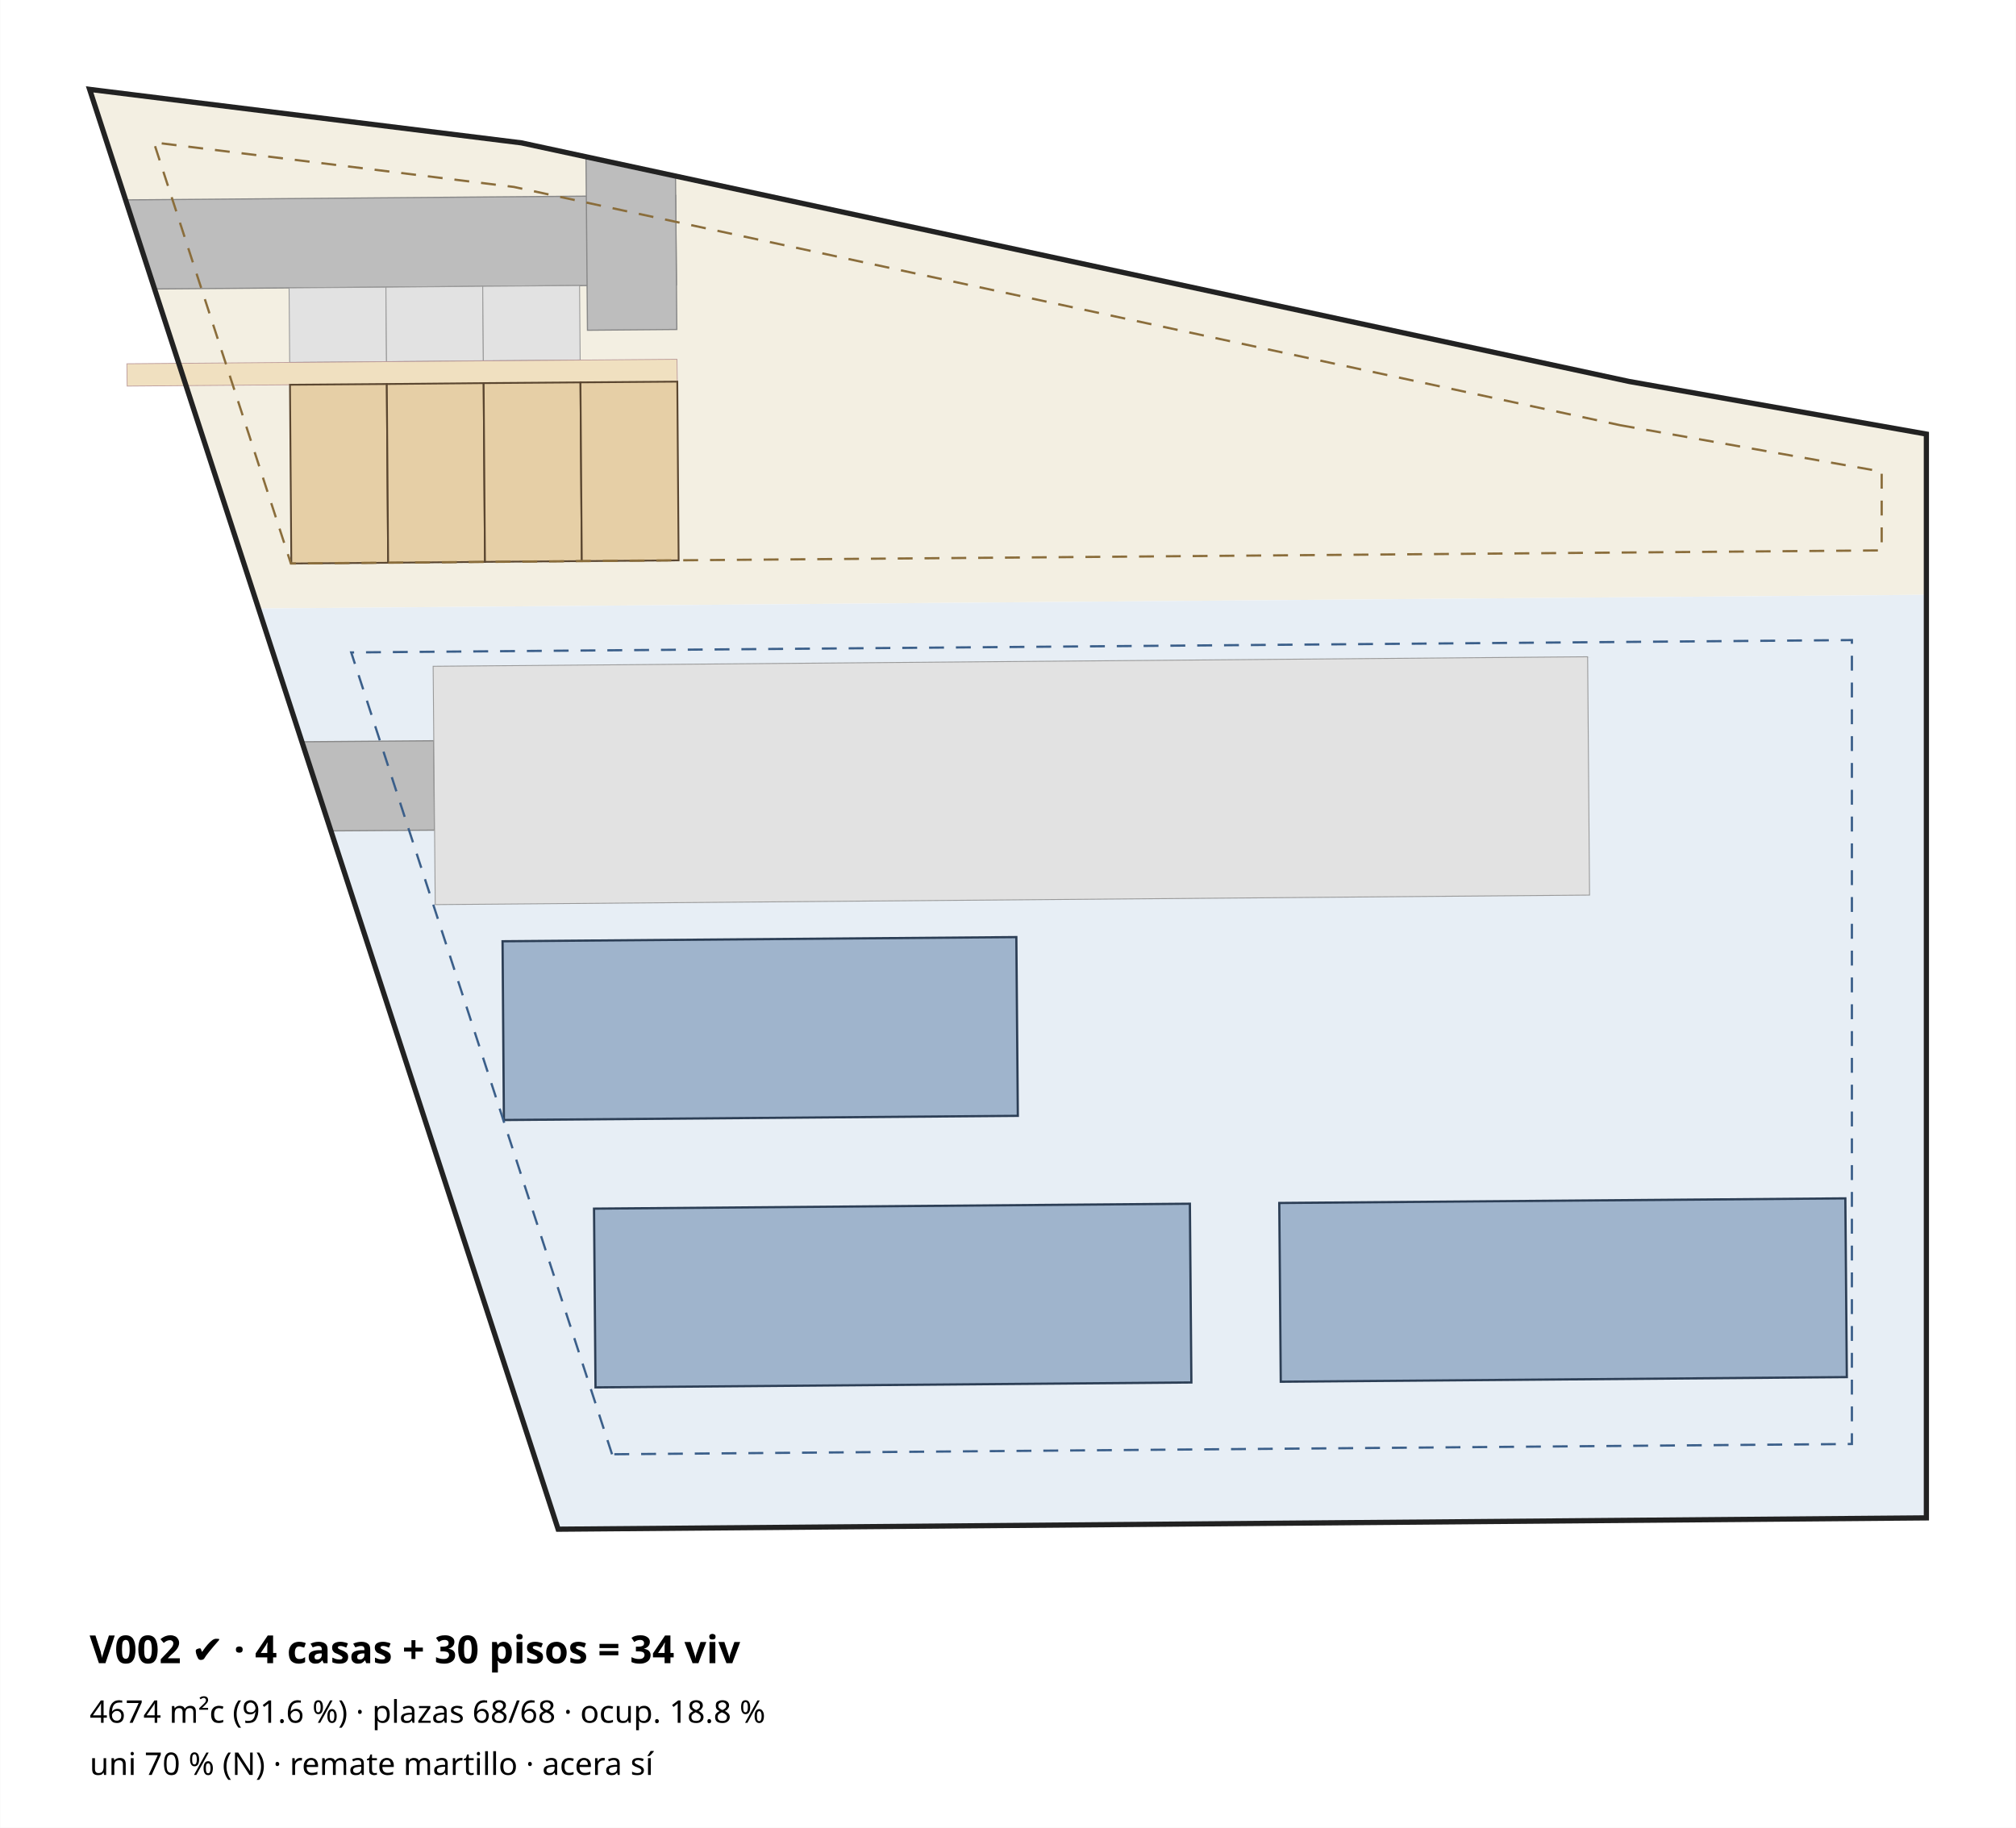
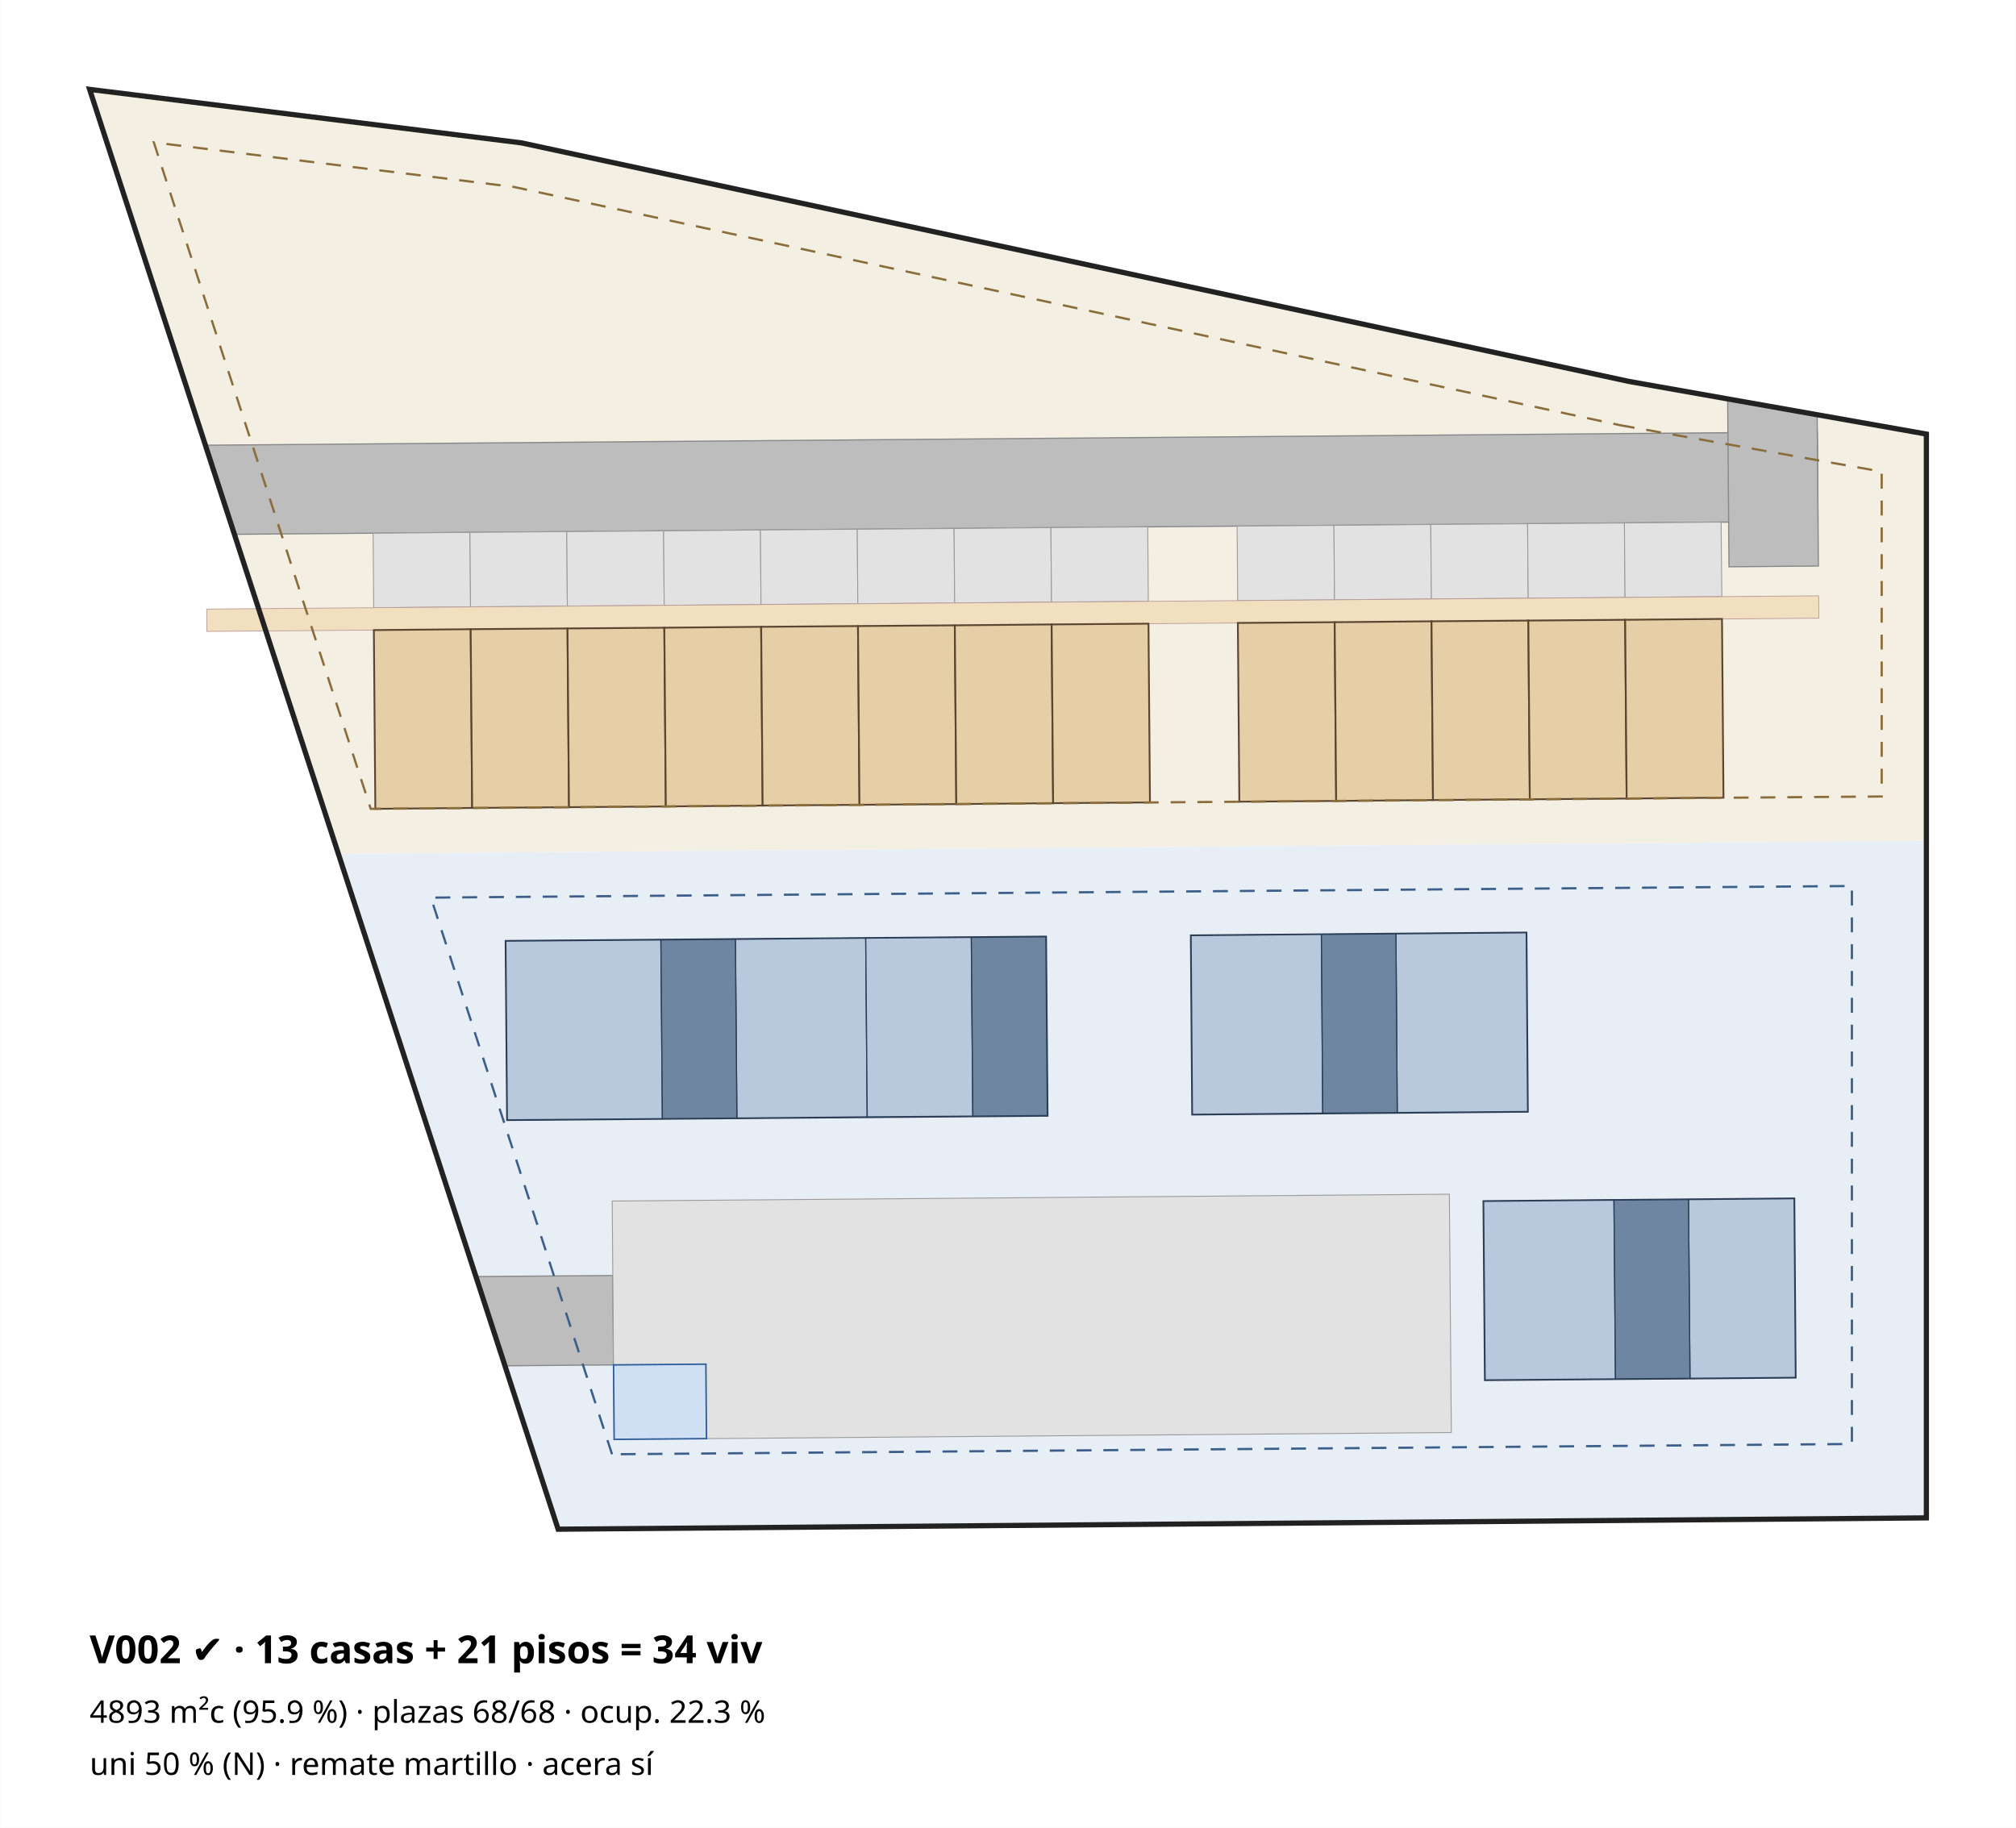
<svg xmlns="http://www.w3.org/2000/svg" viewBox="0 0 135.3 122.7" width="1082" height="981" font-family="sans-serif">
  <rect width="100%" height="100%" fill="#fff" />
  <g>
-     <path d="M129.30,39.93 L17.34,40.85 L6.00,6.00 L34.98,9.59 L109.35,25.61 L129.30,29.14 L129.30,39.93 Z" fill="#f3efe2" stroke="none" stroke-width="0" />
-     <path d="M129.30,101.90 L37.45,102.66 L17.34,40.85 L129.30,39.93 L129.30,101.90 Z" fill="#e7eef5" stroke="none" stroke-width="0" />
-     <path d="M8.41,13.42 L45.34,13.12 L45.39,19.12 L10.36,19.40 L8.41,13.42 Z" fill="#bdbdbd" stroke="#888" stroke-width="0.08" />
-     <path d="M45.42,22.12 L39.42,22.17 L39.32,10.53 L45.33,11.82 L45.42,22.12 Z" fill="#bdbdbd" stroke="#888" stroke-width="0.08" />
-     <path d="M20.25,49.80 L29.10,49.73 L29.15,55.73 L22.20,55.78 L20.25,49.80 Z" fill="#bdbdbd" stroke="#888" stroke-width="0.08" />
-     <path d="M106.69,60.09 L106.56,44.09 L29.06,44.73 L29.20,60.73 L106.69,60.09 Z" fill="#e2e2e2" stroke="#999" stroke-width="0.06" />
-     <path d="M25.93,24.28 L25.89,19.28 L19.39,19.33 L19.43,24.33 L25.93,24.28 Z" fill="#e2e2e2" stroke="#999" stroke-width="0.06" />
-     <path d="M32.43,24.22 L32.39,19.22 L25.89,19.28 L25.93,24.28 L32.43,24.22 Z" fill="#e2e2e2" stroke="#999" stroke-width="0.06" />
-     <path d="M38.93,24.17 L38.89,19.17 L32.39,19.22 L32.43,24.22 L38.93,24.17 Z" fill="#e2e2e2" stroke="#999" stroke-width="0.06" />
-     <path d="M45.45,25.62 L45.43,24.12 L8.50,24.42 L8.52,25.92 L45.45,25.62 Z" fill="#f0e0c0" stroke="#b99" stroke-width="0.05" />
-     <path d="M26.04,37.78 L25.95,25.78 L19.45,25.83 L19.54,37.83 L26.04,37.78 Z" fill="#e6cfa6" stroke="#5a4630" stroke-width="0.12" />
-     <path d="M32.54,37.72 L32.45,25.72 L25.95,25.78 L26.04,37.78 L32.54,37.72 Z" fill="#e6cfa6" stroke="#5a4630" stroke-width="0.12" />
-     <path d="M39.04,37.67 L38.95,25.67 L32.45,25.72 L32.54,37.72 L39.04,37.67 Z" fill="#e6cfa6" stroke="#5a4630" stroke-width="0.12" />
-     <path d="M45.54,37.62 L45.45,25.62 L38.95,25.67 L39.04,37.67 L45.54,37.62 Z" fill="#e6cfa6" stroke="#5a4630" stroke-width="0.12" />
-     <path d="M79.96,92.81 L79.86,80.81 L39.86,81.14 L39.96,93.14 L79.96,92.81 Z" fill="#9fb4cc" stroke="#2c3e55" stroke-width="0.15" />
-     <path d="M123.96,92.45 L123.86,80.45 L85.86,80.76 L85.96,92.76 L123.96,92.45 Z" fill="#9fb4cc" stroke="#2c3e55" stroke-width="0.15" />
-     <path d="M68.31,74.91 L68.21,62.91 L33.72,63.19 L33.81,75.19 L68.31,74.91 Z" fill="#9fb4cc" stroke="#2c3e55" stroke-width="0.15" />
-     <path d="M108.72,28.54 L108.77,28.55 L108.83,28.56 L126.30,31.66 L126.30,36.95 L19.51,37.83 L10.31,9.56 L34.48,12.55 L108.72,28.54 Z" fill="none" stroke="#8a6d3b" stroke-width="0.15" stroke-dasharray="1,0.8" />
-     <path d="M41.07,97.63 L23.56,43.80 L124.30,42.97 L124.30,96.94 L41.07,97.63 Z" fill="none" stroke="#3b5f8a" stroke-width="0.15" stroke-dasharray="1,0.8" />
+     <path d="M129.30,56.44 L22.70,57.32 L6.00,6.00 L34.98,9.59 L109.35,25.61 L129.30,29.14 L129.30,56.44 Z" fill="#f3efe2" stroke="none" stroke-width="0" />
+     <path d="M129.30,101.90 L37.45,102.66 L22.70,57.32 L129.30,56.44 L129.30,101.90 Z" fill="#e7eef5" stroke="none" stroke-width="0" />
+     <path d="M13.77,29.89 L121.98,29.00 L122.02,35.00 L15.72,35.87 L13.77,29.89 Z" fill="#bdbdbd" stroke="#888" stroke-width="0.08" />
+     <path d="M122.05,38.00 L116.05,38.05 L115.96,26.78 L121.97,27.84 L122.05,38.00 Z" fill="#bdbdbd" stroke="#888" stroke-width="0.08" />
+     <path d="M31.93,85.70 L41.12,85.63 L41.17,91.63 L33.88,91.69 L31.93,85.70 Z" fill="#bdbdbd" stroke="#888" stroke-width="0.08" />
+     <path d="M97.41,96.17 L97.28,80.17 L41.08,80.63 L41.21,96.63 L97.41,96.17 Z" fill="#e2e2e2" stroke="#999" stroke-width="0.06" />
+     <path d="M47.41,96.58 L47.37,91.58 L41.17,91.63 L41.21,96.63 L47.41,96.58 Z" fill="#cfe0f5" stroke="#2c5d9a" stroke-width="0.1" />
+     <path d="M31.57,40.74 L31.53,35.74 L25.03,35.80 L25.07,40.80 L31.57,40.74 Z" fill="#e2e2e2" stroke="#999" stroke-width="0.06" />
+     <path d="M38.07,40.69 L38.03,35.69 L31.53,35.74 L31.57,40.74 L38.07,40.69 Z" fill="#e2e2e2" stroke="#999" stroke-width="0.06" />
+     <path d="M44.57,40.64 L44.53,35.64 L38.03,35.69 L38.07,40.69 L44.57,40.64 Z" fill="#e2e2e2" stroke="#999" stroke-width="0.06" />
+     <path d="M51.07,40.58 L51.03,35.58 L44.53,35.64 L44.57,40.64 L51.07,40.58 Z" fill="#e2e2e2" stroke="#999" stroke-width="0.06" />
+     <path d="M57.57,40.53 L57.53,35.53 L51.03,35.58 L51.07,40.58 L57.57,40.53 Z" fill="#e2e2e2" stroke="#999" stroke-width="0.06" />
+     <path d="M64.07,40.48 L64.03,35.48 L57.53,35.53 L57.57,40.53 L64.07,40.48 Z" fill="#e2e2e2" stroke="#999" stroke-width="0.06" />
+     <path d="M70.57,40.42 L70.53,35.42 L64.03,35.48 L64.07,40.48 L70.57,40.42 Z" fill="#e2e2e2" stroke="#999" stroke-width="0.06" />
+     <path d="M77.07,40.37 L77.03,35.37 L70.53,35.42 L70.57,40.42 L77.07,40.37 Z" fill="#e2e2e2" stroke="#999" stroke-width="0.06" />
+     <path d="M89.57,40.27 L89.53,35.27 L83.03,35.32 L83.07,40.32 L89.57,40.27 Z" fill="#e2e2e2" stroke="#999" stroke-width="0.06" />
+     <path d="M96.07,40.21 L96.03,35.21 L89.53,35.27 L89.57,40.27 L96.07,40.21 Z" fill="#e2e2e2" stroke="#999" stroke-width="0.06" />
+     <path d="M102.57,40.16 L102.53,35.16 L96.03,35.21 L96.07,40.21 L102.57,40.16 Z" fill="#e2e2e2" stroke="#999" stroke-width="0.06" />
+     <path d="M109.07,40.11 L109.03,35.11 L102.53,35.16 L102.57,40.16 L109.07,40.11 Z" fill="#e2e2e2" stroke="#999" stroke-width="0.06" />
+     <path d="M115.57,40.05 L115.52,35.05 L109.03,35.11 L109.07,40.11 L115.57,40.05 Z" fill="#e2e2e2" stroke="#999" stroke-width="0.06" />
+     <path d="M122.08,41.50 L122.07,40.00 L13.86,40.89 L13.87,42.39 L122.08,41.50 Z" fill="#f0e0c0" stroke="#b99" stroke-width="0.05" />
+     <path d="M31.68,54.24 L31.58,42.24 L25.08,42.30 L25.18,54.30 L31.68,54.24 Z" fill="#e6cfa6" stroke="#5a4630" stroke-width="0.12" />
+     <path d="M38.18,54.19 L38.08,42.19 L31.58,42.24 L31.68,54.24 L38.18,54.19 Z" fill="#e6cfa6" stroke="#5a4630" stroke-width="0.12" />
+     <path d="M44.68,54.14 L44.58,42.14 L38.08,42.19 L38.18,54.19 L44.68,54.14 Z" fill="#e6cfa6" stroke="#5a4630" stroke-width="0.12" />
+     <path d="M51.18,54.08 L51.08,42.08 L44.58,42.14 L44.68,54.14 L51.18,54.08 Z" fill="#e6cfa6" stroke="#5a4630" stroke-width="0.12" />
+     <path d="M57.68,54.03 L57.58,42.03 L51.08,42.08 L51.18,54.08 L57.68,54.03 Z" fill="#e6cfa6" stroke="#5a4630" stroke-width="0.12" />
+     <path d="M64.18,53.98 L64.08,41.98 L57.58,42.03 L57.68,54.03 L64.18,53.98 Z" fill="#e6cfa6" stroke="#5a4630" stroke-width="0.12" />
+     <path d="M70.68,53.92 L70.58,41.92 L64.08,41.98 L64.18,53.98 L70.68,53.92 Z" fill="#e6cfa6" stroke="#5a4630" stroke-width="0.12" />
+     <path d="M77.18,53.87 L77.08,41.87 L70.58,41.92 L70.68,53.92 L77.18,53.87 Z" fill="#e6cfa6" stroke="#5a4630" stroke-width="0.12" />
+     <path d="M89.68,53.77 L89.58,41.77 L83.08,41.82 L83.18,53.82 L89.68,53.77 Z" fill="#e6cfa6" stroke="#5a4630" stroke-width="0.12" />
+     <path d="M96.18,53.71 L96.08,41.71 L89.58,41.77 L89.68,53.77 L96.18,53.71 Z" fill="#e6cfa6" stroke="#5a4630" stroke-width="0.12" />
+     <path d="M102.68,53.66 L102.58,41.66 L96.08,41.71 L96.18,53.71 L102.68,53.66 Z" fill="#e6cfa6" stroke="#5a4630" stroke-width="0.12" />
+     <path d="M109.18,53.61 L109.08,41.61 L102.58,41.66 L102.68,53.66 L109.18,53.61 Z" fill="#e6cfa6" stroke="#5a4630" stroke-width="0.12" />
+     <path d="M115.68,53.55 L115.58,41.55 L109.08,41.61 L109.18,53.61 L115.68,53.55 Z" fill="#e6cfa6" stroke="#5a4630" stroke-width="0.12" />
+     <path d="M120.51,92.47 L120.42,80.47 L99.58,80.65 L99.68,92.64 L120.51,92.47 Z" fill="#9fb4cc" stroke="#2c3e55" stroke-width="0.15" />
+     <path d="M70.29,74.89 L70.19,62.89 L33.94,63.18 L34.04,75.18 L70.29,74.89 Z" fill="#9fb4cc" stroke="#2c3e55" stroke-width="0.15" />
+     <path d="M102.53,74.62 L102.44,62.62 L79.94,62.81 L80.03,74.81 L102.53,74.62 Z" fill="#9fb4cc" stroke="#2c3e55" stroke-width="0.15" />
+     <path d="M108.43,92.57 L108.33,80.57 L99.58,80.65 L99.68,92.64 L108.43,92.57 Z" fill="#b8c9de" stroke="#2c3e55" stroke-width="0.08" />
+     <path d="M120.51,92.47 L120.42,80.47 L113.33,80.53 L113.43,92.53 L120.51,92.47 Z" fill="#b8c9de" stroke="#2c3e55" stroke-width="0.08" />
+     <path d="M44.45,75.10 L44.35,63.10 L33.94,63.18 L34.04,75.18 L44.45,75.10 Z" fill="#b8c9de" stroke="#2c3e55" stroke-width="0.08" />
+     <path d="M58.20,74.98 L58.10,62.98 L49.35,63.06 L49.45,75.06 L58.20,74.98 Z" fill="#b8c9de" stroke="#2c3e55" stroke-width="0.08" />
+     <path d="M65.29,74.93 L65.19,62.93 L58.10,62.98 L58.20,74.98 L65.29,74.93 Z" fill="#b8c9de" stroke="#2c3e55" stroke-width="0.08" />
+     <path d="M88.78,74.73 L88.69,62.73 L79.94,62.81 L80.03,74.81 L88.78,74.73 Z" fill="#b8c9de" stroke="#2c3e55" stroke-width="0.08" />
+     <path d="M102.53,74.62 L102.44,62.62 L93.69,62.69 L93.78,74.69 L102.53,74.62 Z" fill="#b8c9de" stroke="#2c3e55" stroke-width="0.08" />
+     <path d="M113.43,92.53 L113.33,80.53 L108.33,80.57 L108.43,92.57 L113.43,92.53 Z" fill="#6f86a3" stroke="#2c3e55" stroke-width="0.08" />
+     <path d="M49.45,75.06 L49.35,63.06 L44.35,63.10 L44.45,75.10 L49.45,75.06 Z" fill="#6f86a3" stroke="#2c3e55" stroke-width="0.08" />
+     <path d="M70.29,74.89 L70.19,62.89 L65.19,62.93 L65.29,74.93 L70.29,74.89 Z" fill="#6f86a3" stroke="#2c3e55" stroke-width="0.08" />
+     <path d="M93.78,74.69 L93.69,62.69 L88.69,62.73 L88.78,74.73 L93.78,74.69 Z" fill="#6f86a3" stroke="#2c3e55" stroke-width="0.08" />
+     <path d="M108.72,28.54 L108.77,28.55 L108.83,28.56 L126.30,31.66 L126.30,53.47 L24.87,54.30 L10.31,9.56 L34.48,12.55 L108.72,28.54 Z" fill="none" stroke="#8a6d3b" stroke-width="0.15" stroke-dasharray="1,0.8" />
+     <path d="M41.07,97.63 L28.91,60.26 L124.30,59.48 L124.30,96.94 L41.07,97.63 Z" fill="none" stroke="#3b5f8a" stroke-width="0.15" stroke-dasharray="1,0.8" />
    <path d="M129.30,29.14 L129.30,101.90 L37.45,102.66 L6.00,6.00 L34.98,9.59 L109.35,25.61 L129.30,29.14 Z" fill="none" stroke="#222" stroke-width="0.35" />
  </g>
-   <text x="6" y="111.66" font-size="2.6" font-weight="bold">V002 ✔ · 4 casas + 30 pisos = 34 viv</text>
-   <text x="6" y="115.66" font-size="2.1">4674 m²c (91.6 %) · plazas 68/68 · ocup. 18.8 %</text>
-   <text x="6" y="119.16" font-size="2.1">uni 70 % (N) · remate martillo · acera sí</text>
+   <text x="6" y="111.66" font-size="2.6" font-weight="bold">V002 ✔ · 13 casas + 21 pisos = 34 viv</text>
+   <text x="6" y="115.66" font-size="2.1">4893 m²c (95.9 %) · plazas 68/68 · ocup. 22.3 %</text>
+   <text x="6" y="119.16" font-size="2.1">uni 50 % (N) · remate martillo · acera sí</text>
</svg>
